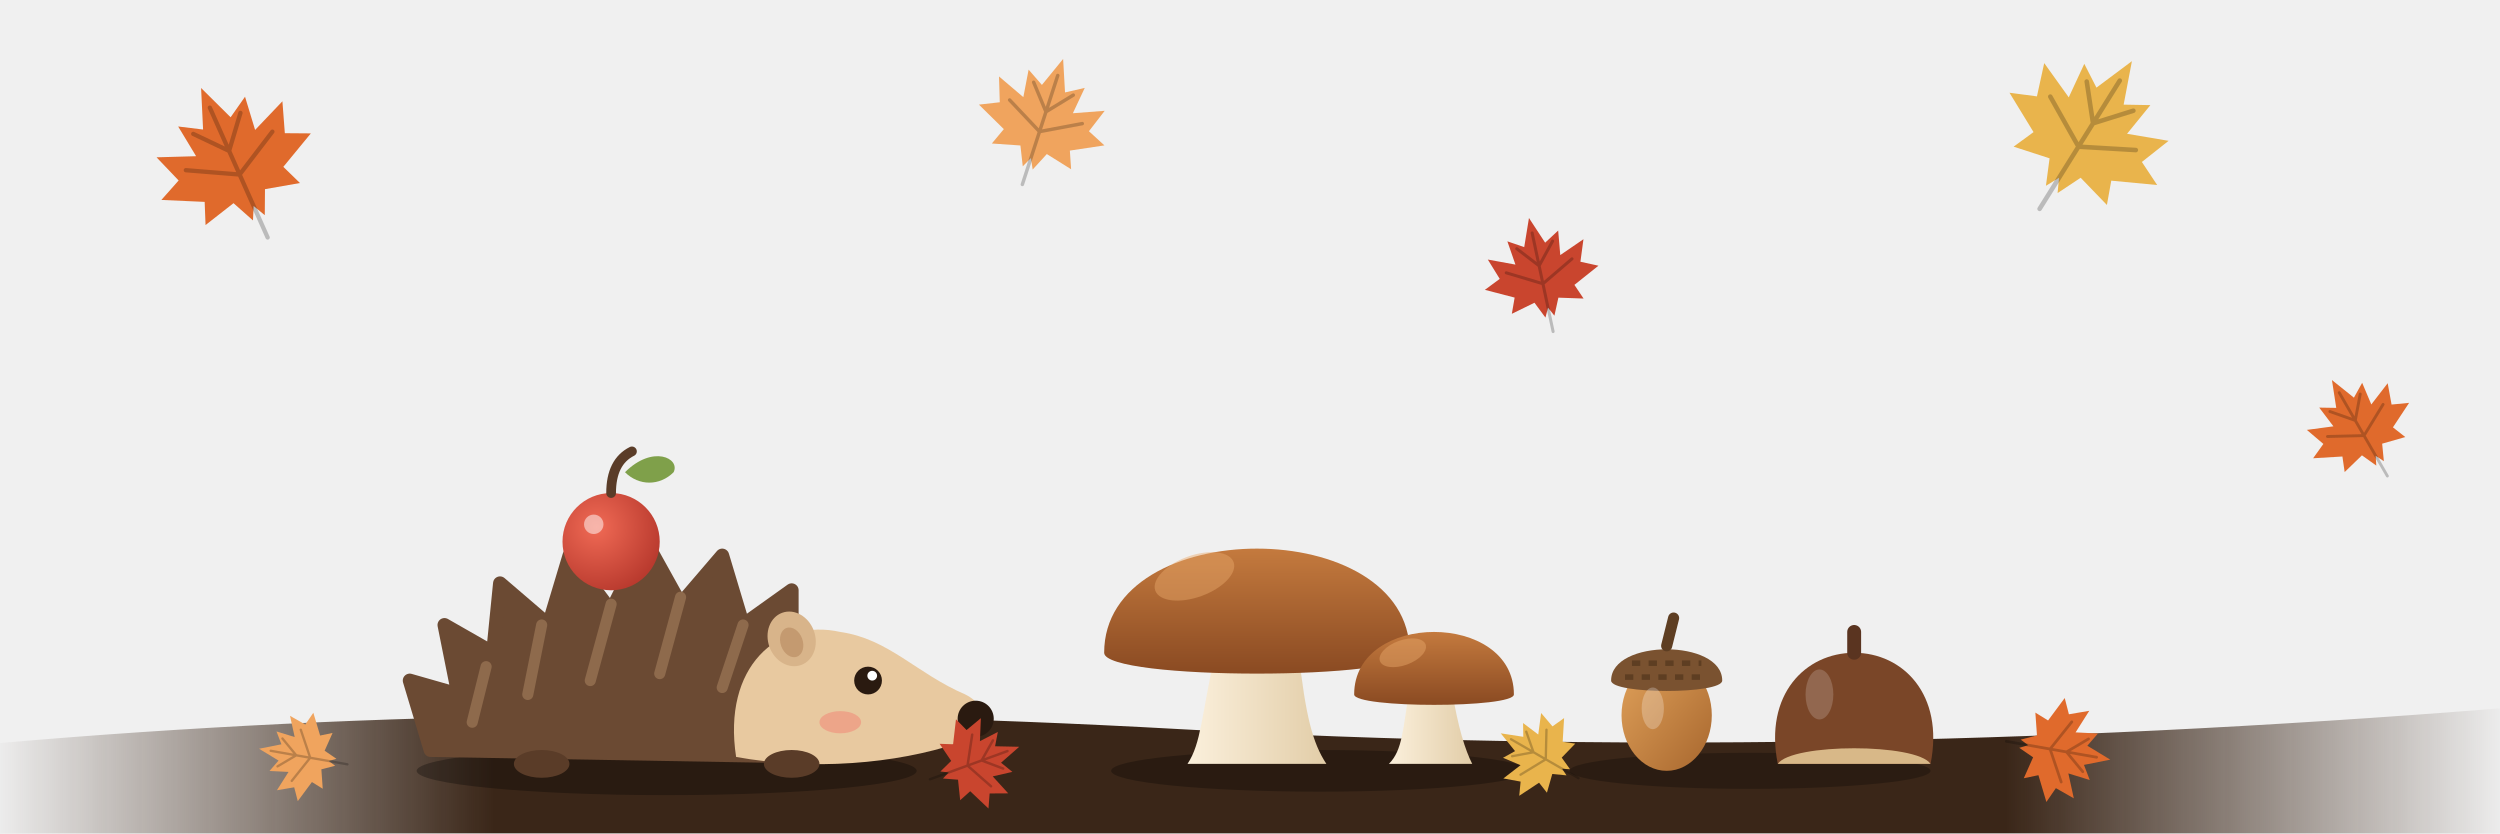
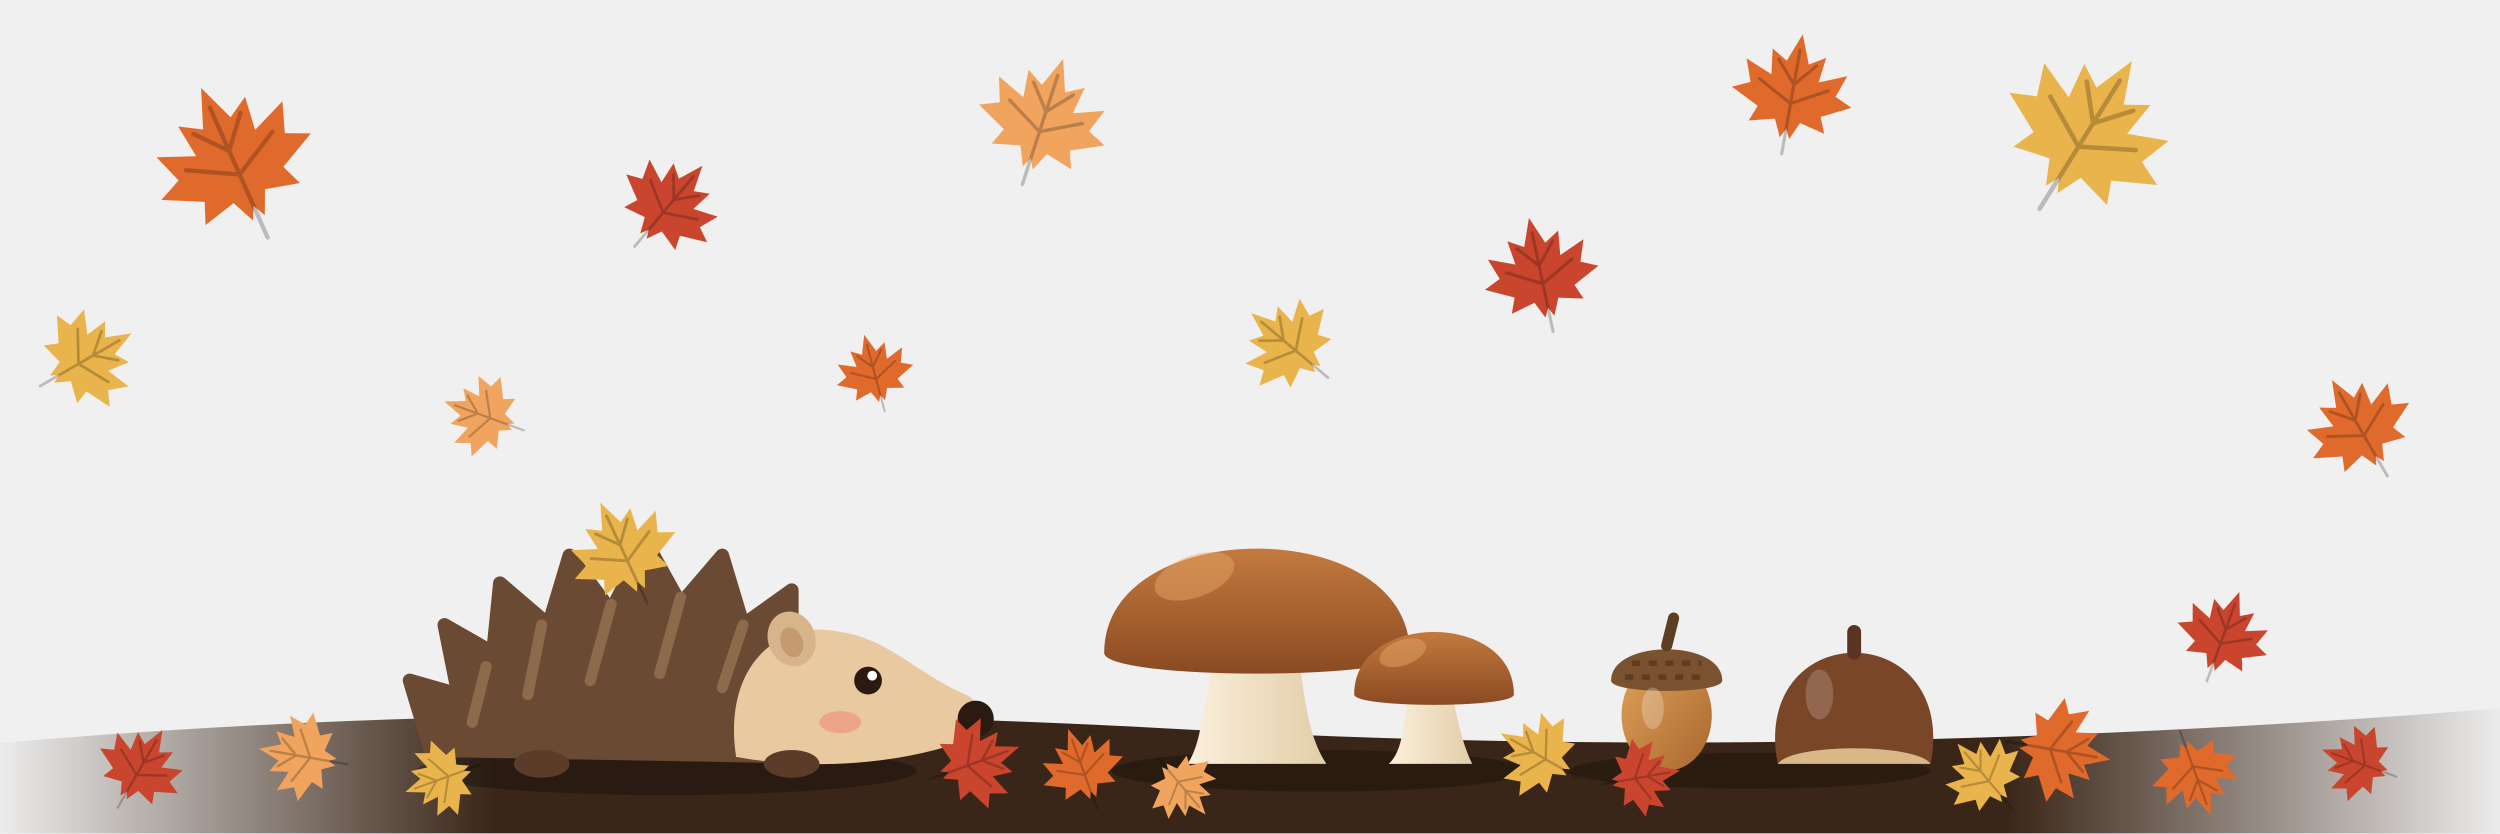
<svg xmlns="http://www.w3.org/2000/svg" viewBox="0 0 360 120">
  <defs>
    <path id="au-maple" d="M0 -20 L3.5 -11 L8.5 -14 L7.5 -6 L16 -9.5 L13.5 -2.5 L19 0 L10 4.5 L12 9.5 L4 7.5 L1.5 13 L0 10 L-1.5 13 L-4 7.5 L-12 9.5 L-10 4.5 L-19 0 L-13.5 -2.5 L-16 -9.5 L-7.5 -6 L-8.5 -14 L-3.5 -11 Z" stroke-linejoin="round" />
    <g id="au-leaf">
      <use href="#au-maple" />
      <path d="M0 -15 V18 M0 2 L-11 -4 M0 2 L11 -4 M0 -4 L-6 -11 M0 -4 L6 -11" stroke="#000000" stroke-opacity="0.22" stroke-width="1" fill="none" stroke-linecap="round" />
    </g>
    <linearGradient id="au-cap" x1="0" y1="0" x2="0" y2="1">
      <stop offset="0" stop-color="#C47A3E" />
      <stop offset="1" stop-color="#8A4A22" />
    </linearGradient>
    <linearGradient id="au-stem" x1="0" y1="0" x2="1" y2="0">
      <stop offset="0" stop-color="#FBF0DC" />
      <stop offset="1" stop-color="#E2CDA8" />
    </linearGradient>
    <linearGradient id="au-ground" x1="0" y1="0" x2="1" y2="0">
      <stop offset="0" stop-color="#3A2618" stop-opacity="0" />
      <stop offset="0.2" stop-color="#3A2618" />
      <stop offset="0.8" stop-color="#3A2618" />
      <stop offset="1" stop-color="#3A2618" stop-opacity="0" />
    </linearGradient>
    <linearGradient id="au-acorn" x1="0" y1="0" x2="1" y2="1">
      <stop offset="0" stop-color="#E0A15A" />
      <stop offset="1" stop-color="#A8672E" />
    </linearGradient>
    <radialGradient id="au-apple" cx="0.35" cy="0.35" r="0.7">
      <stop offset="0" stop-color="#F06A55" />
      <stop offset="1" stop-color="#B93A2E" />
    </radialGradient>
  </defs>
  <use href="#au-leaf" transform="translate(34 24) rotate(-24) scale(0.62)" fill="#E06A2C" />
  <use href="#au-leaf" transform="translate(150 18) rotate(18) scale(0.5)" fill="#F0A45E" />
  <use href="#au-leaf" transform="translate(222 40) rotate(-12) scale(0.44)" fill="#C9452E" />
  <use href="#au-leaf" transform="translate(300 20) rotate(32) scale(0.66)" fill="#E9B44C" />
  <use href="#au-leaf" transform="translate(340 62) rotate(-30) scale(0.42)" fill="#E06A2C" />
+   <use href="#au-leaf" transform="translate(96 30) rotate(40) scale(0.4)" fill="#C9452E" />
+   <use href="#au-leaf" transform="translate(186 50) rotate(-50) scale(0.38)" fill="#E9B44C" />
+   <use href="#au-leaf" transform="translate(258 14) rotate(10) scale(0.46)" fill="#E06A2C" />
+   <use href="#au-leaf" transform="translate(70 60) rotate(-70) scale(0.32)" fill="#F0A45E" />
+   <use href="#au-leaf" transform="translate(320 92) rotate(20) scale(0.36)" fill="#C9452E" />
+   <use href="#au-leaf" transform="translate(12 52) rotate(60) scale(0.4)" fill="#E9B44C" />
+   <use href="#au-leaf" transform="translate(126 54) rotate(-15) scale(0.3)" fill="#E06A2C" />
  <path d="M0 120 L0 107 Q80 100 170 105 Q260 110 360 102 L360 120 Z" fill="url(#au-ground)" />
  <ellipse cx="96" cy="111" rx="36" ry="3.5" fill="#000000" opacity="0.3" />
  <path d="M62 108 L59 98 L66 100 L64 90 L71 94 L72 84 L79 90 L82 80 L88 88 L93 78 L98 87 L104 80 L107 90 L114 85 L114 95 L121 93 L118 103 L124 106 L120 109 Z" fill="#6B4A33" stroke="#6B4A33" stroke-width="2" stroke-linejoin="round" />
  <path d="M68 104 L70 96 M76 100 L78 90 M85 98 L88 87 M95 97 L98 86 M104 99 L107 90" stroke="#8E6A4C" stroke-width="1.6" stroke-linecap="round" />
  <path d="M106 109 C104 96 112 89 121 91 C128 92 132 97 139 100 C143 102 142 106 138 107 C129 110 117 111 106 109 Z" fill="#E8C9A0" />
  <ellipse cx="114" cy="92" rx="3.4" ry="4" fill="#D8B48A" transform="rotate(-20 114 92)" />
  <ellipse cx="114" cy="92.5" rx="1.6" ry="2.2" fill="#C49A70" transform="rotate(-20 114 92.5)" />
  <circle cx="140.5" cy="103.5" r="2.6" fill="#2A1A10" />
  <circle cx="125" cy="98" r="2" fill="#2A1A10" />
  <circle cx="125.6" cy="97.3" r="0.7" fill="#FFFFFF" />
  <ellipse cx="121" cy="104" rx="3" ry="1.6" fill="#F08E7A" opacity="0.6" />
  <ellipse cx="114" cy="110" rx="4" ry="2" fill="#5A3C28" />
  <ellipse cx="78" cy="110" rx="4" ry="2" fill="#5A3C28" />
-   <circle cx="88" cy="78" r="7" fill="url(#au-apple)" />
-   <path d="M88 71 C88 68 89 66 91 65" stroke="#5A3C28" stroke-width="1.4" stroke-linecap="round" fill="none" />
-   <path d="M90 68 C94 64 98 66 97 68 C95 70 92 70 90 68 Z" fill="#7FA04A" />
-   <circle cx="85.5" cy="75.5" r="1.4" fill="#FFFFFF" opacity="0.5" />
+   <use href="#au-leaf" transform="translate(90 80) rotate(-25) scale(0.42)" fill="#E9B44C" />
  <ellipse cx="190" cy="111" rx="30" ry="3" fill="#000000" opacity="0.28" />
  <path d="M175 94 C173 103 173 107 171 110 L191 110 C189 107 188 103 187 94 Z" fill="url(#au-stem)" />
  <path d="M159 94 C159 74 203 74 203 94 C203 98 159 98 159 94 Z" fill="url(#au-cap)" />
  <ellipse cx="172" cy="83" rx="6" ry="3" fill="#E8A86A" opacity="0.45" transform="rotate(-20 172 83)" />
  <path d="M203 99 C202 105 202 108 200 110 L212 110 C211 108 210 105 209 99 Z" fill="url(#au-stem)" />
  <path d="M195 100 C195 88 218 88 218 100 C218 102 195 102 195 100 Z" fill="url(#au-cap)" />
  <ellipse cx="202" cy="94" rx="3.5" ry="1.8" fill="#E8A86A" opacity="0.45" transform="rotate(-20 202 94)" />
  <ellipse cx="252" cy="111" rx="26" ry="2.6" fill="#000000" opacity="0.25" />
  <ellipse cx="240" cy="103" rx="6.5" ry="8" fill="url(#au-acorn)" />
  <path d="M232 98 C232 92 248 92 248 98 C248 100 232 100 232 98 Z" fill="#7A5230" />
  <path d="M235 95.5 h10 M234 97.5 h12" stroke="#5E3E22" stroke-width="0.8" stroke-dasharray="1.2 1.2" />
  <path d="M240 93 L241 89" stroke="#5E3E22" stroke-width="1.6" stroke-linecap="round" />
  <ellipse cx="238" cy="102" rx="1.6" ry="3" fill="#FFFFFF" opacity="0.25" />
  <path d="M256 110 C254 100 260 94 267 94 C274 94 280 100 278 110 Z" fill="#7A4628" />
  <path d="M256 110 C258 107 276 107 278 110 Z" fill="#D8B888" />
  <path d="M267 94 L267 91" stroke="#5A3420" stroke-width="2" stroke-linecap="round" />
  <ellipse cx="262" cy="100" rx="2" ry="3.6" fill="#FFFFFF" opacity="0.18" />
  <use href="#au-leaf" transform="translate(140 110) rotate(70) scale(0.36)" fill="#C9452E" />
  <use href="#au-leaf" transform="translate(222 109) rotate(-60) scale(0.34)" fill="#E9B44C" />
  <use href="#au-leaf" transform="translate(296 108) rotate(100) scale(0.4)" fill="#E06A2C" />
  <use href="#au-leaf" transform="translate(44 109) rotate(-80) scale(0.34)" fill="#F0A45E" />
+   <use href="#au-leaf" transform="translate(20 111) rotate(30) scale(0.34)" fill="#C9452E" />
+   <use href="#au-leaf" transform="translate(64 112) rotate(-110) scale(0.3)" fill="#E9B44C" />
+   <use href="#au-leaf" transform="translate(156 111) rotate(-20) scale(0.32)" fill="#E06A2C" />
+   <use href="#au-leaf" transform="translate(170 113) rotate(140) scale(0.28)" fill="#F0A45E" />
+   <use href="#au-leaf" transform="translate(236 112) rotate(80) scale(0.3)" fill="#C9452E" />
+   <use href="#au-leaf" transform="translate(286 112) rotate(-40) scale(0.32)" fill="#E9B44C" />
+   <use href="#au-leaf" transform="translate(316 111) rotate(160) scale(0.34)" fill="#E06A2C" />
+   <use href="#au-leaf" transform="translate(340 110) rotate(-70) scale(0.3)" fill="#C9452E" />
</svg>
